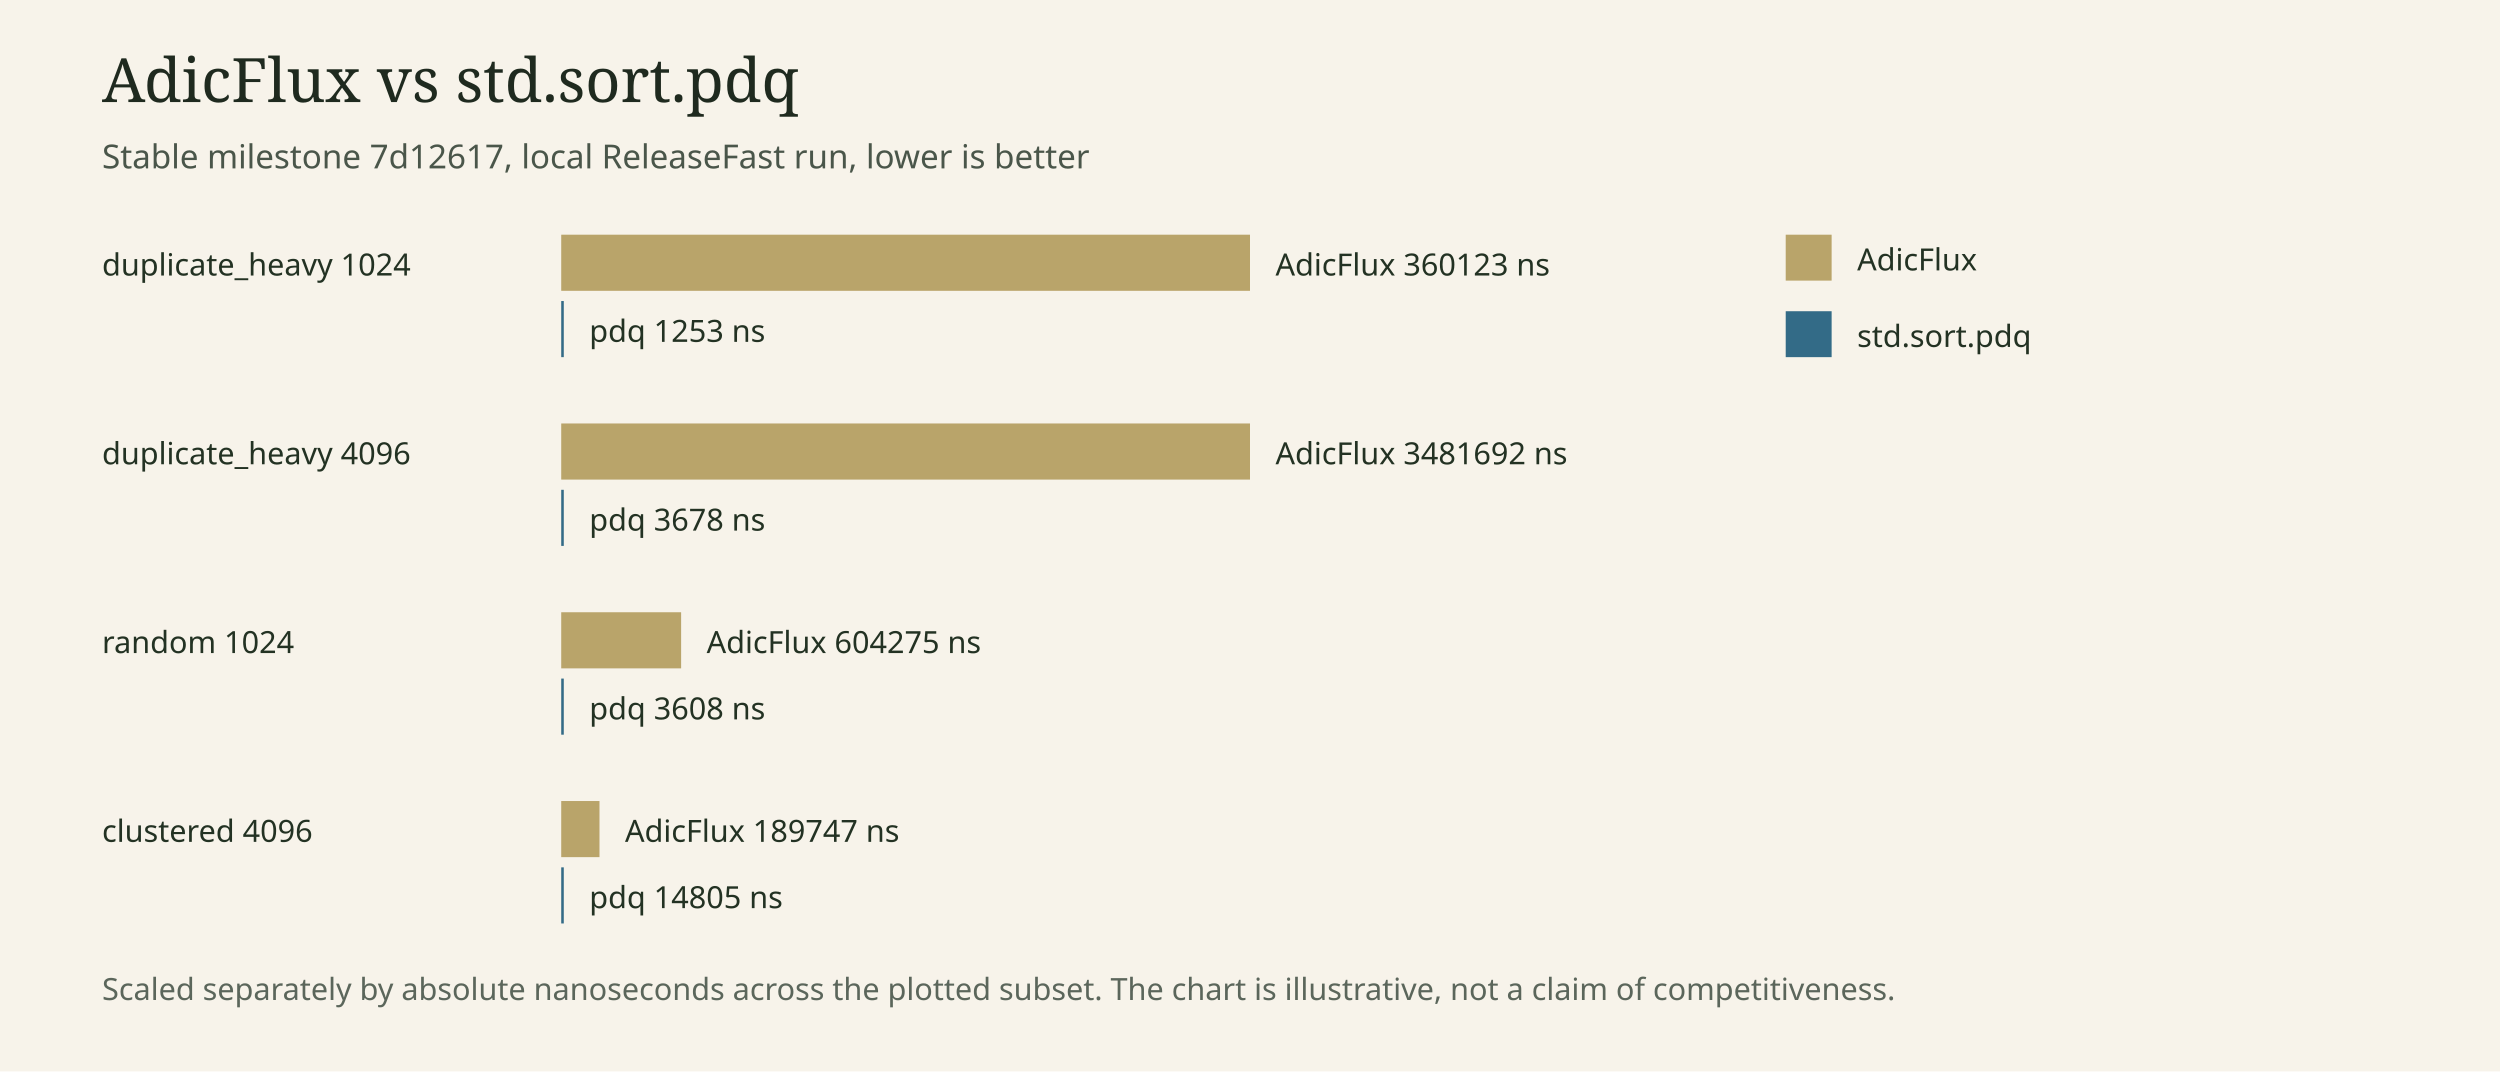
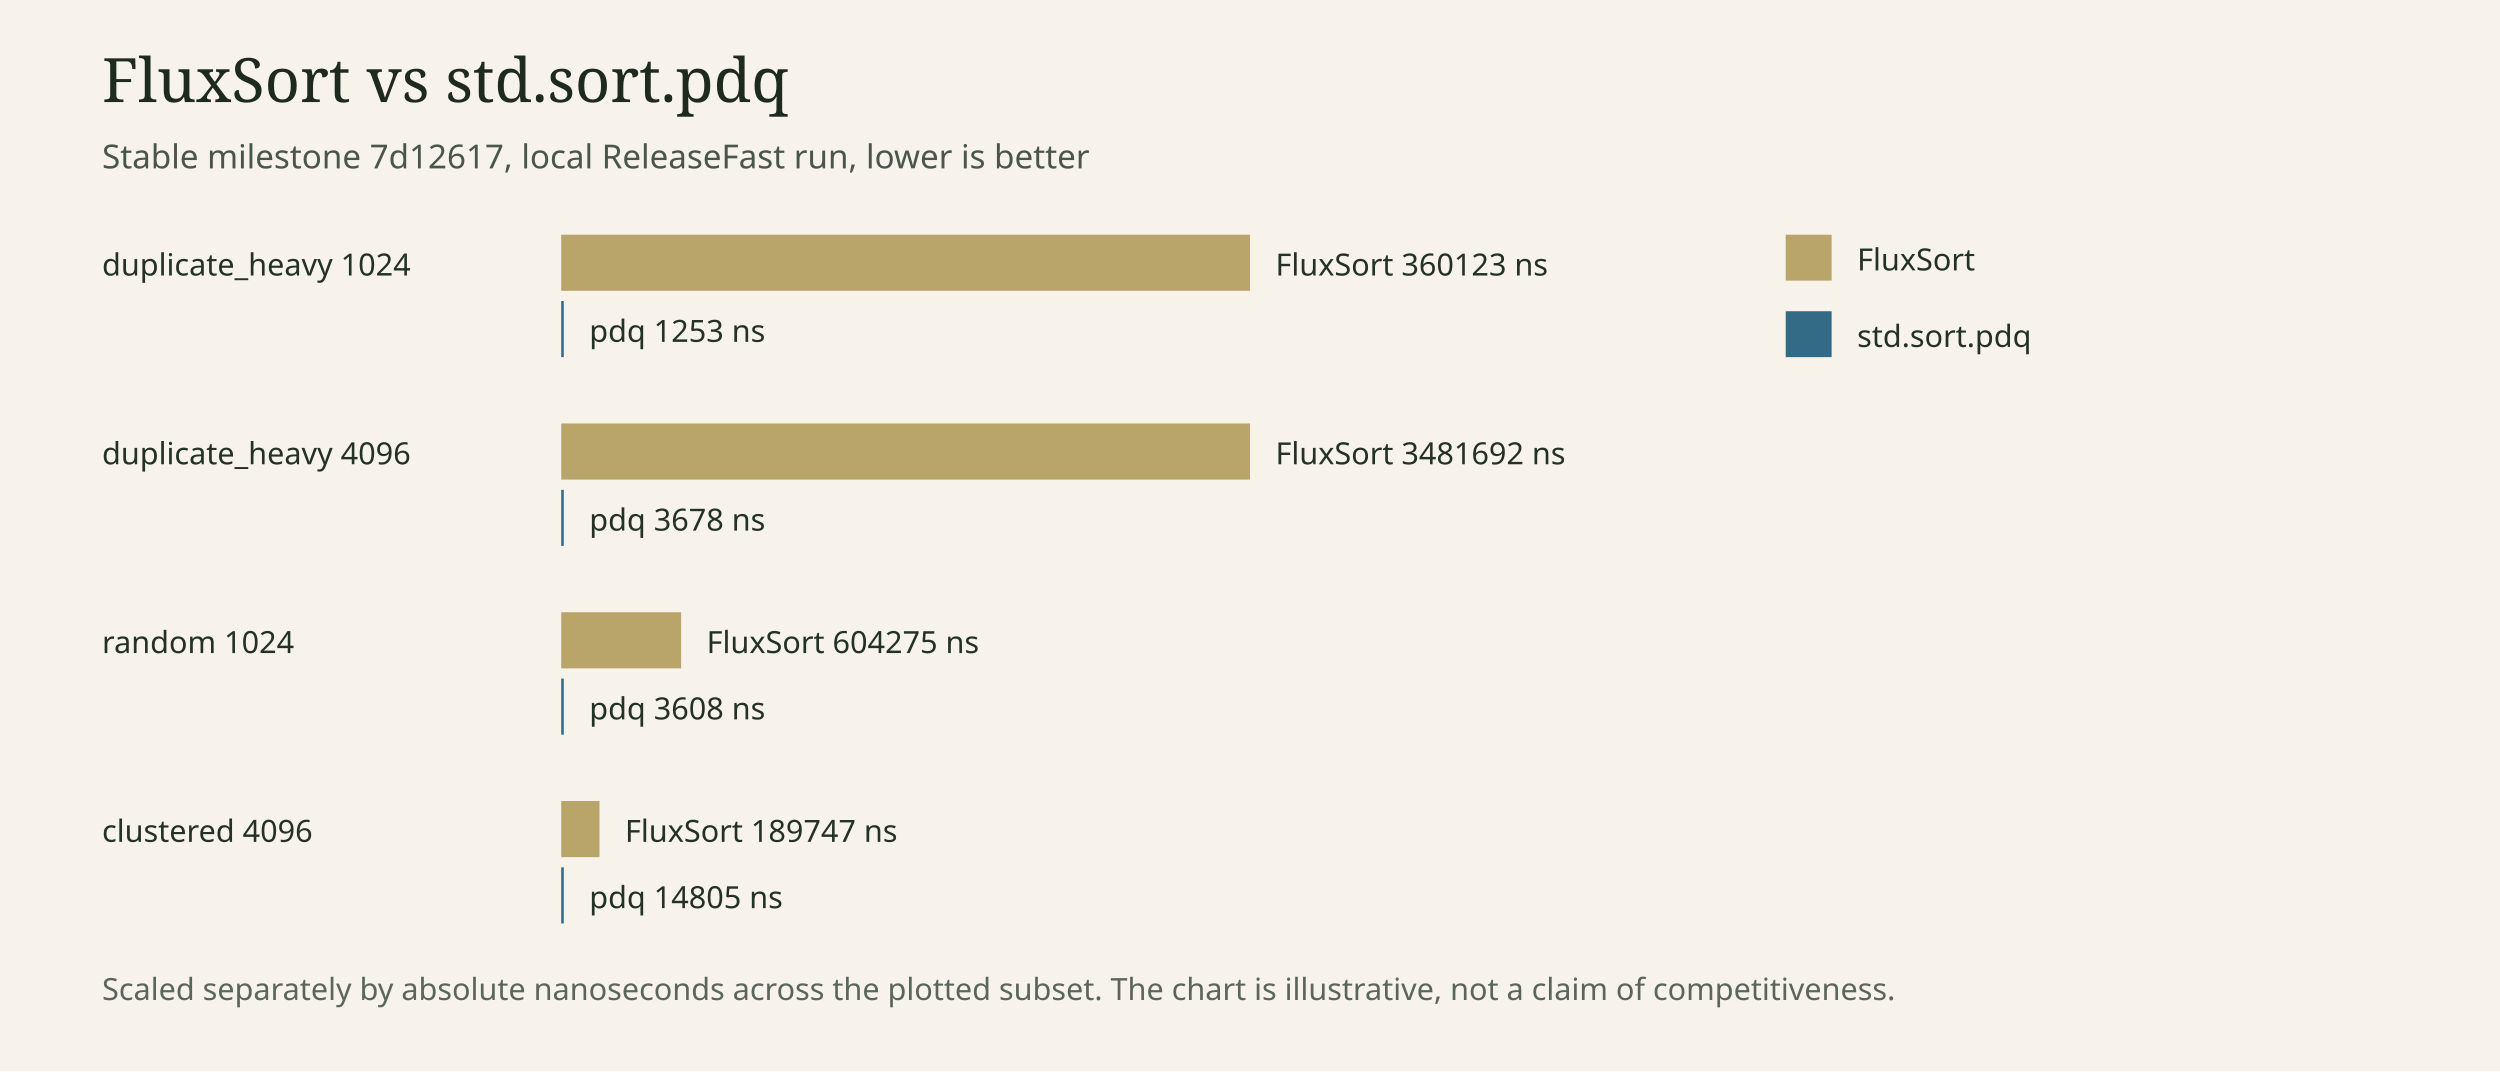
<svg xmlns="http://www.w3.org/2000/svg" width="980" height="420" viewBox="0 0 980 420" role="img" aria-labelledby="title desc">
  <rect width="980" height="420" fill="#f7f3ea" />
-   <text x="40" y="40" font-family="Georgia, serif" font-size="24" fill="#1f2a1f">AdicFlux vs std.sort.pdq</text>
+   <text x="40" y="40" font-family="Georgia, serif" font-size="24" fill="#1f2a1f">FluxSort vs std.sort.pdq</text>
  <text x="40" y="66" font-family="Verdana, sans-serif" font-size="13" fill="#4a564a">Stable milestone 7d12617, local ReleaseFast run, lower is better</text>
  <g font-family="Verdana, sans-serif" font-size="12" fill="#233223">
    <text x="40" y="108">duplicate_heavy 1024</text>
    <rect x="220" y="92" width="270" height="22" fill="#b9a46a" />
-     <text x="500" y="108">AdicFlux 360123 ns</text>
+     <text x="500" y="108">FluxSort 360123 ns</text>
    <rect x="220" y="118" width="1" height="22" fill="#336b87" />
    <text x="231" y="134">pdq 1253 ns</text>
    <text x="40" y="182">duplicate_heavy 4096</text>
    <rect x="220" y="166" width="270" height="22" fill="#b9a46a" />
-     <text x="500" y="182">AdicFlux 3481692 ns</text>
+     <text x="500" y="182">FluxSort 3481692 ns</text>
    <rect x="220" y="192" width="1" height="22" fill="#336b87" />
    <text x="231" y="208">pdq 3678 ns</text>
    <text x="40" y="256">random 1024</text>
    <rect x="220" y="240" width="47" height="22" fill="#b9a46a" />
-     <text x="277" y="256">AdicFlux 604275 ns</text>
+     <text x="277" y="256">FluxSort 604275 ns</text>
    <rect x="220" y="266" width="1" height="22" fill="#336b87" />
    <text x="231" y="282">pdq 3608 ns</text>
    <text x="40" y="330">clustered 4096</text>
    <rect x="220" y="314" width="15" height="22" fill="#b9a46a" />
-     <text x="245" y="330">AdicFlux 189747 ns</text>
+     <text x="245" y="330">FluxSort 189747 ns</text>
    <rect x="220" y="340" width="1" height="22" fill="#336b87" />
    <text x="231" y="356">pdq 14805 ns</text>
  </g>
  <g font-family="Verdana, sans-serif" font-size="12" fill="#233223">
    <rect x="700" y="92" width="18" height="18" fill="#b9a46a" />
-     <text x="728" y="106">AdicFlux</text>
+     <text x="728" y="106">FluxSort</text>
    <rect x="700" y="122" width="18" height="18" fill="#336b87" />
    <text x="728" y="136">std.sort.pdq</text>
  </g>
  <text x="40" y="392" font-family="Verdana, sans-serif" font-size="12" fill="#5b665b">Scaled separately by absolute nanoseconds across the plotted subset. The chart is illustrative, not a claim of competitiveness.</text>
</svg>
